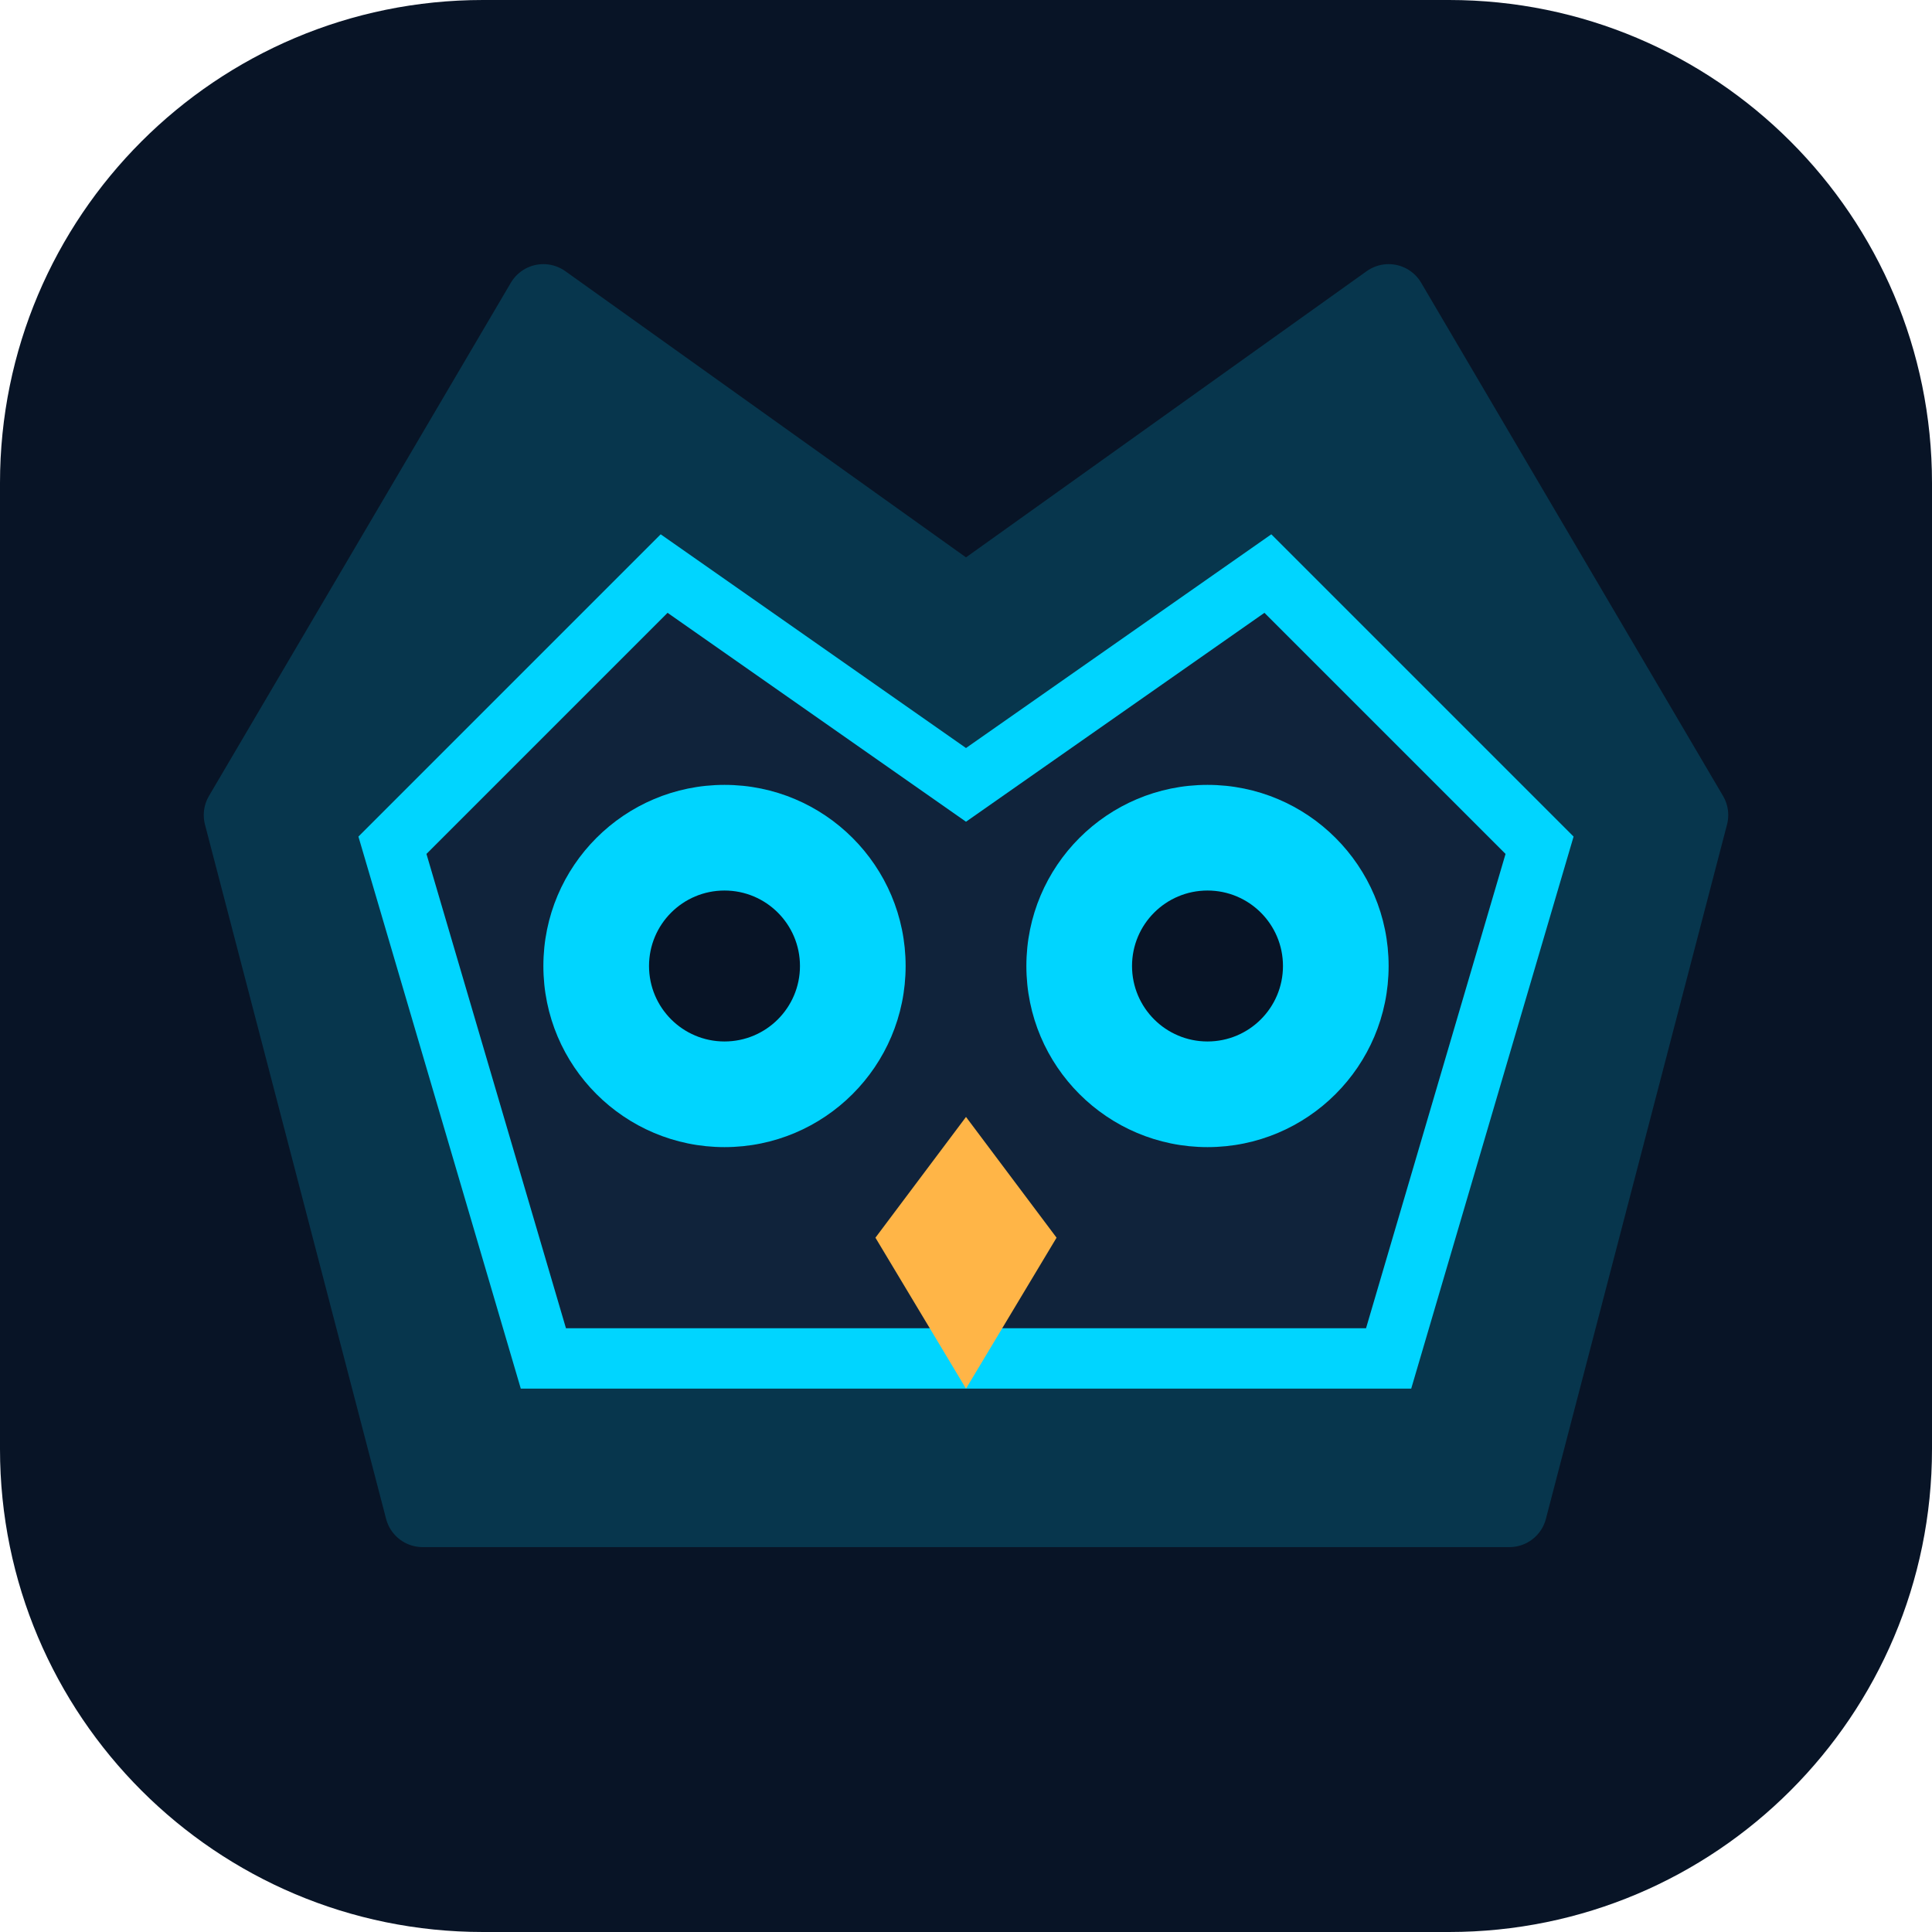
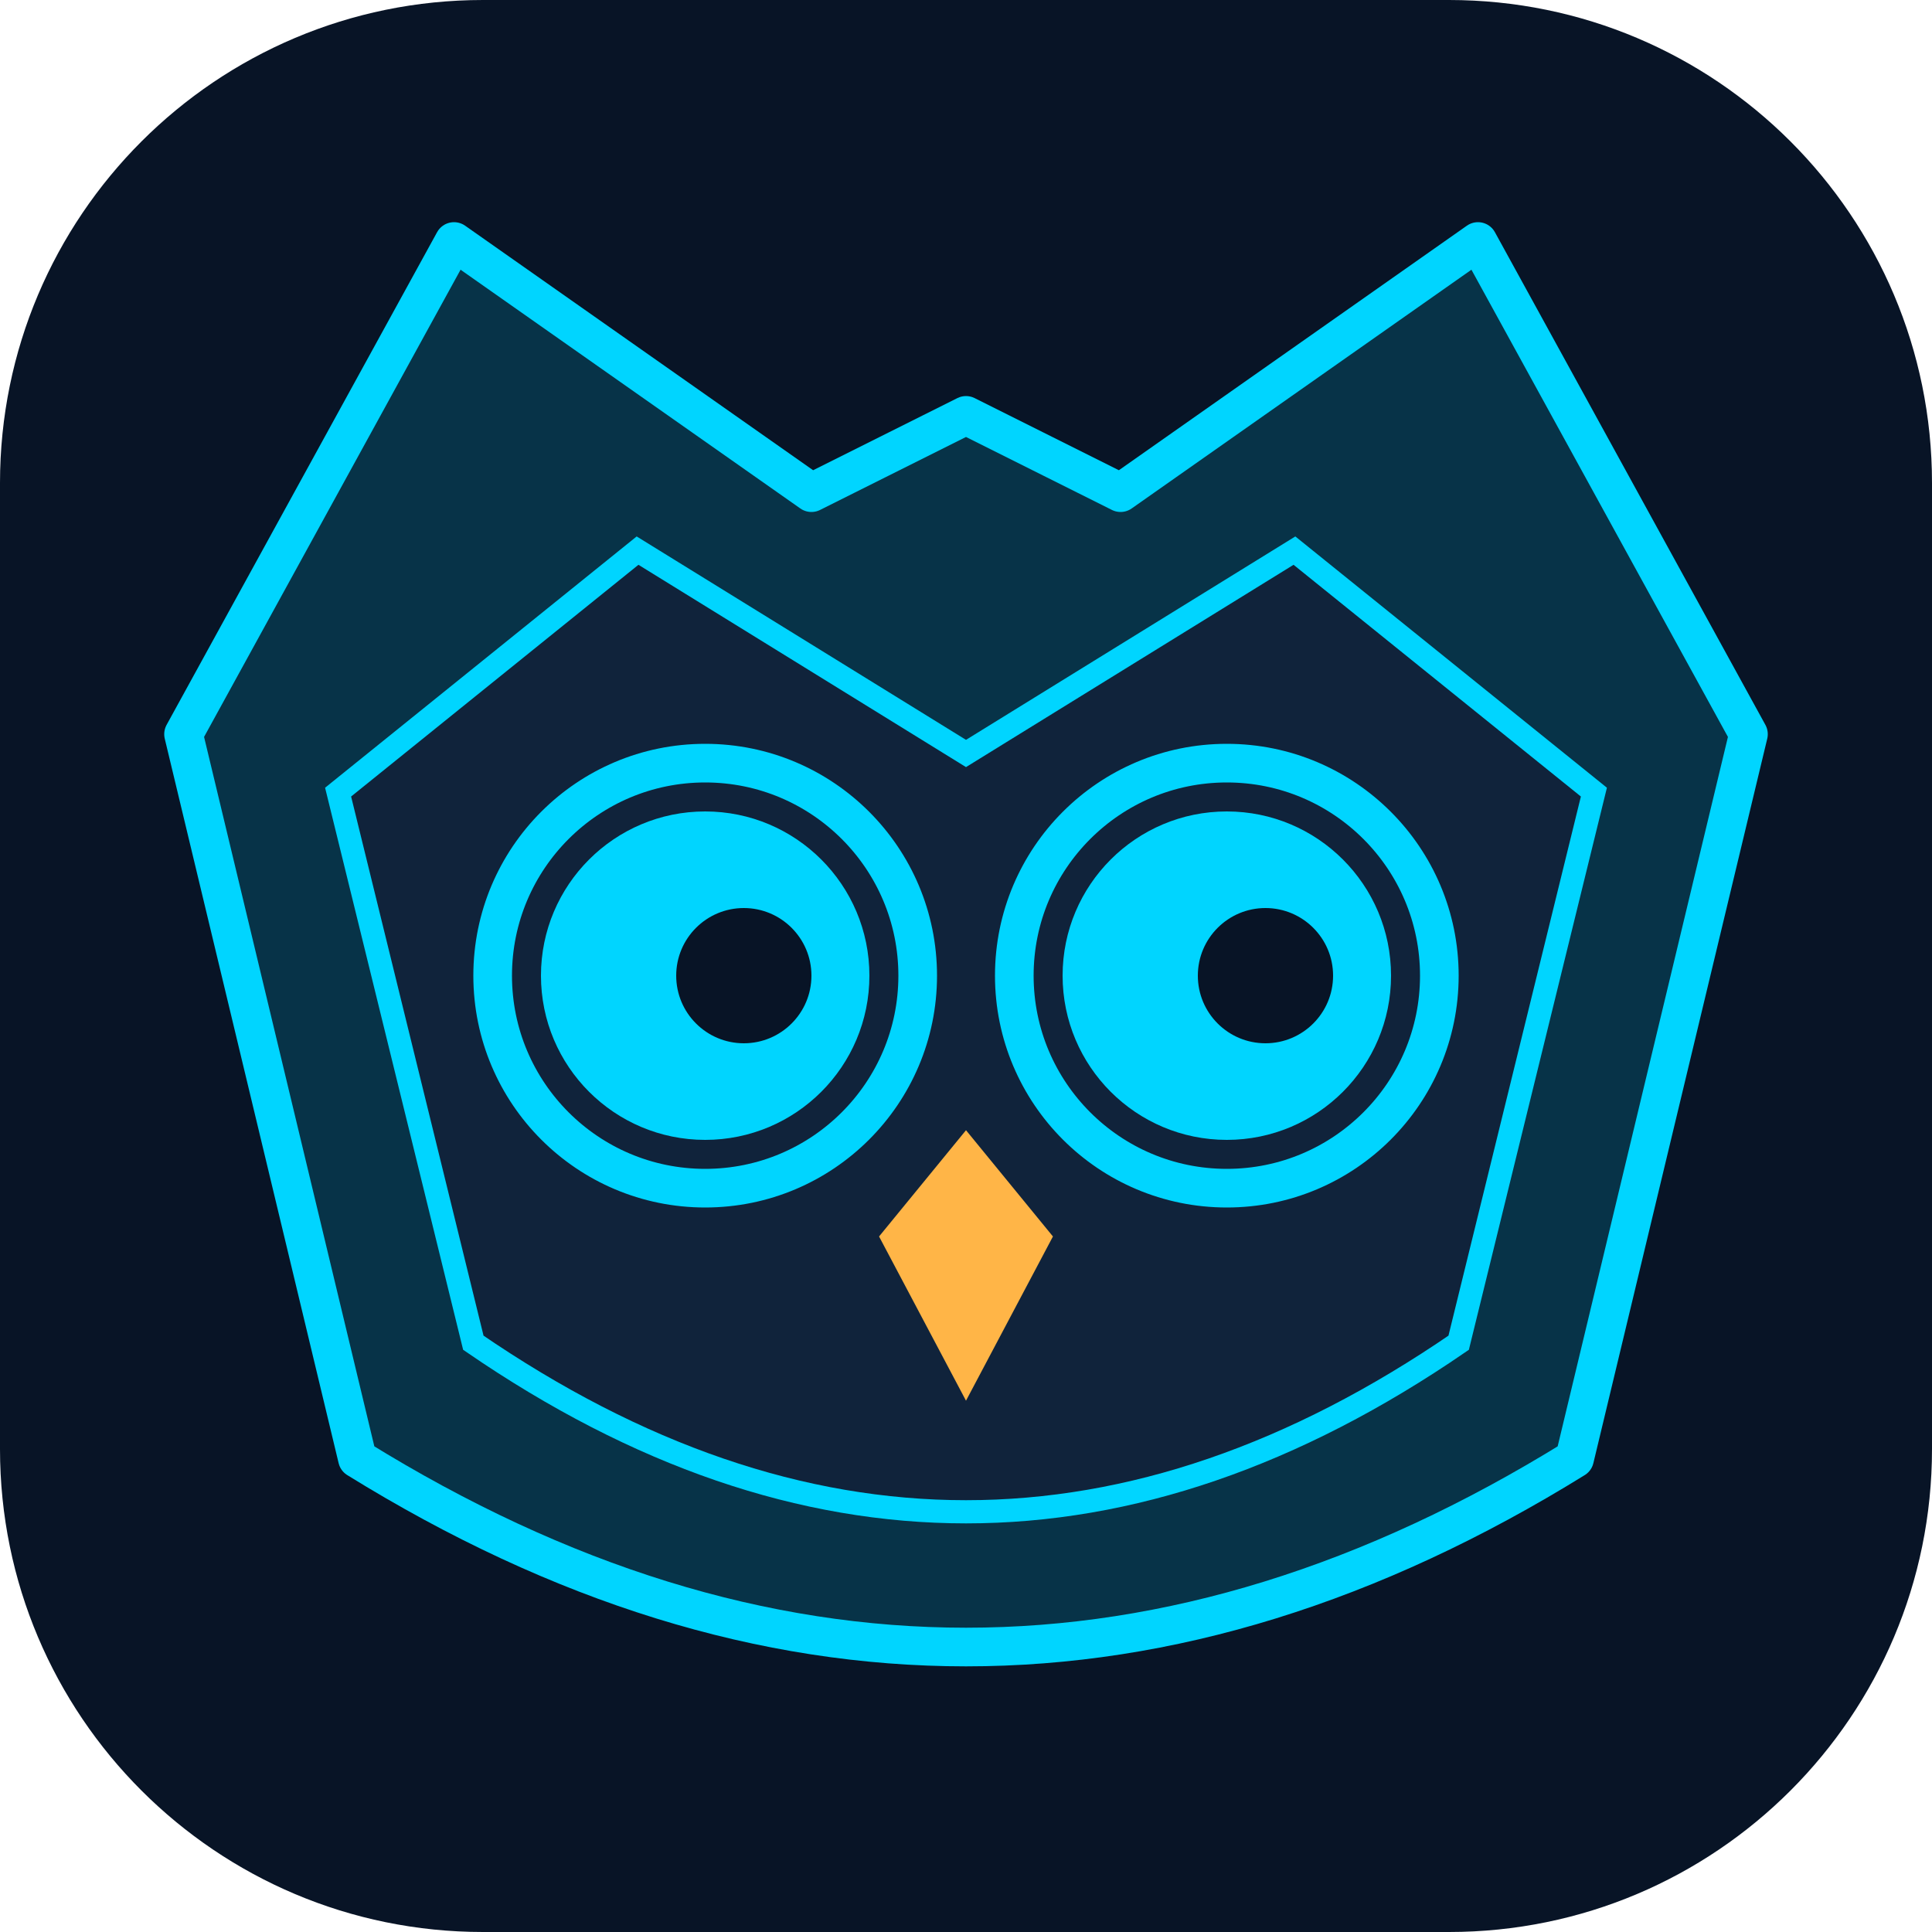
<svg xmlns="http://www.w3.org/2000/svg" viewBox="0 0 64 64">
  <rect width="64" height="64" rx="16" fill="#081426" />
-   <path d="M8 27 18 10l14 10 14-10 10 17-6 23H14z" fill="#00D5FF" opacity=".18" stroke="#00D5FF" stroke-width="2.5" stroke-linejoin="round" />
-   <path d="M13 28 22 19l10 7 10-7 9 9-5 17H18z" fill="#10233B" stroke="#00D5FF" stroke-width="2" />
-   <circle cx="24" cy="32" r="6" fill="#00D5FF" />
-   <circle cx="40" cy="32" r="6" fill="#00D5FF" />
-   <circle cx="24" cy="32" r="2.5" fill="#081426" />
-   <circle cx="40" cy="32" r="2.5" fill="#081426" />
-   <path d="m29 41 3-4 3 4-3 5z" fill="#FFB547" />
+   <g transform="translate(0 0) scale(.32)">
+     <path d="M19 76 47 25 84 51 100 43 116 51 153 25 181 76 163 151Q100 190 37 151Z" fill="#00D5FF" fill-opacity=".16" stroke="#00D5FF" stroke-width="4" stroke-linejoin="round" />
+     <path d="m35 82 31-25 34 21 34-21 31 25-14 57Q100 174 49 139Z" fill="#10233B" stroke="#00D5FF" stroke-width="2.4" />
+     <g stroke="#00D5FF" stroke-width="4" fill="none">
+       <circle cx="73" cy="101" r="22" />
+       <circle cx="127" cy="101" r="22" />
+     </g>
+     <g fill="#00D5FF">
+       <circle cx="73" cy="101" r="17" />
+       <circle cx="127" cy="101" r="17" />
+     </g>
+     <g fill="#081426">
+       <circle cx="77" cy="101" r="7" />
+       <circle cx="131" cy="101" r="7" />
+     </g>
+     <path d="m91 128 9-11 9 11-9 17Z" fill="#FFB547" />
+   </g>
</svg>
